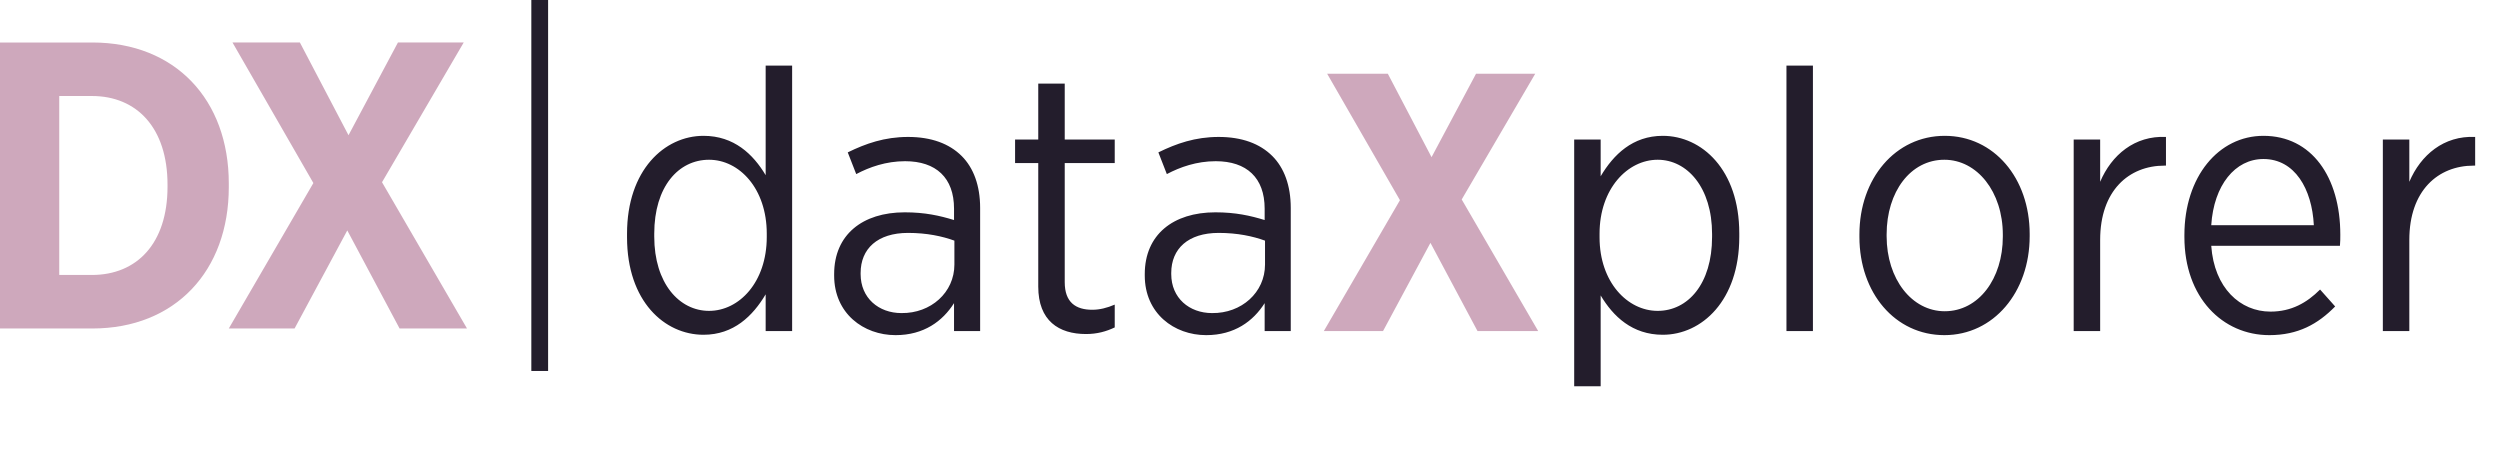
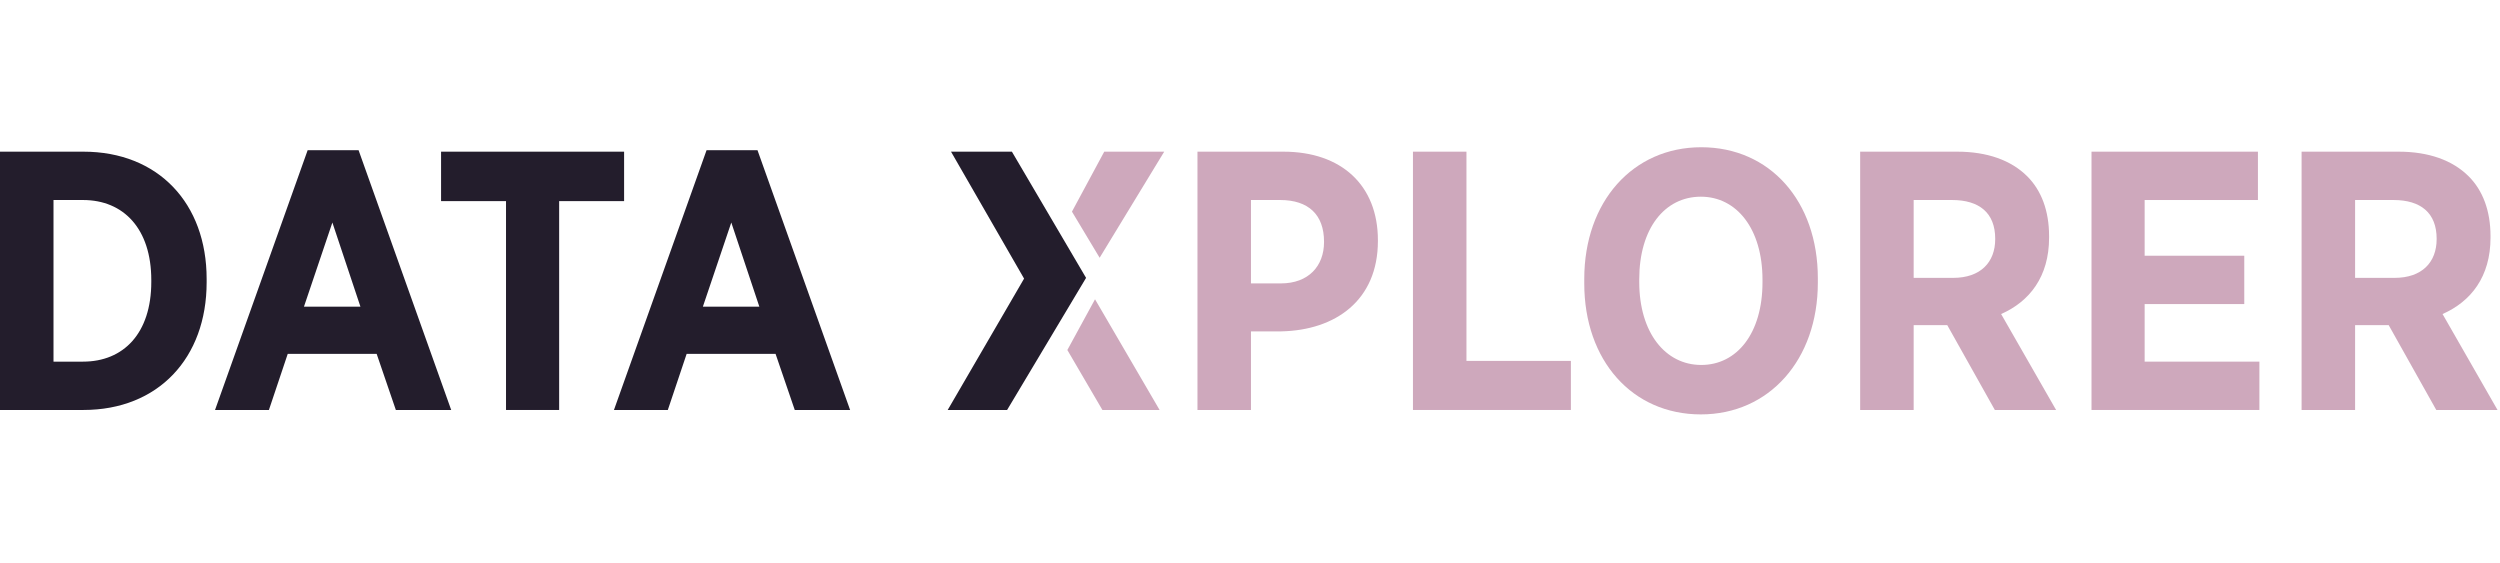
- <svg xmlns="http://www.w3.org/2000/svg" width="129" height="24" viewBox="0 0 129 24" fill="none">
-   <path d="M0 16.95H4.765C9.044 16.95 11.806 13.977 11.806 9.656V9.466C11.806 5.144 9.044 2.193 4.765 2.193H0V16.95ZM4.743 4.954C7.062 4.954 8.644 6.599 8.644 9.529V9.635C8.644 12.565 7.062 14.188 4.743 14.188H3.057V4.954H4.743Z" fill="#CEA8BC" />
-   <path d="M20.534 2.192L17.983 6.978L15.474 2.192H11.996L16.17 9.445L11.806 16.95H15.2L17.92 11.89L20.618 16.95H24.097L19.712 9.403L23.928 2.192H20.534Z" fill="#CEA8BC" />
-   <path d="M36.301 17.274C37.857 17.274 38.844 16.306 39.508 15.187V17.084H40.874V3.385H39.508V9.039C38.863 7.958 37.876 7.009 36.301 7.009C34.29 7.009 32.355 8.774 32.355 12.056V12.246C32.355 15.547 34.29 17.274 36.301 17.274ZM36.586 16.041C35.049 16.041 33.759 14.618 33.759 12.208V12.056C33.759 9.628 35.011 8.243 36.586 8.243C38.142 8.243 39.565 9.723 39.565 12.056V12.227C39.565 14.561 38.142 16.041 36.586 16.041ZM46.211 17.293C47.672 17.293 48.64 16.572 49.228 15.642V17.084H50.575V10.728C50.575 9.571 50.233 8.66 49.626 8.053C48.981 7.408 48.051 7.066 46.856 7.066C45.642 7.066 44.674 7.408 43.744 7.863L44.181 8.983C44.864 8.622 45.718 8.318 46.704 8.318C48.298 8.318 49.228 9.172 49.228 10.766V11.354C48.488 11.127 47.729 10.956 46.685 10.956C44.503 10.956 43.042 12.113 43.042 14.143V14.219C43.042 16.174 44.56 17.293 46.211 17.293ZM46.515 16.155C45.338 16.155 44.408 15.377 44.408 14.143V14.086C44.408 12.834 45.281 12.018 46.856 12.018C47.824 12.018 48.621 12.189 49.247 12.417V13.65C49.247 15.092 48.032 16.174 46.515 16.155ZM56.04 17.236C56.61 17.236 57.084 17.103 57.52 16.895V15.718C57.122 15.889 56.742 15.984 56.363 15.984C55.509 15.984 54.94 15.604 54.94 14.561V8.413H57.52V7.199H54.94V4.315H53.574V7.199H52.378V8.413H53.574V14.789C53.574 16.553 54.636 17.236 56.04 17.236ZM62.239 17.293C63.7 17.293 64.667 16.572 65.256 15.642V17.084H66.603V10.728C66.603 9.571 66.261 8.66 65.654 8.053C65.009 7.408 64.079 7.066 62.884 7.066C61.669 7.066 60.702 7.408 59.772 7.863L60.209 8.983C60.892 8.622 61.745 8.318 62.732 8.318C64.326 8.318 65.256 9.172 65.256 10.766V11.354C64.516 11.127 63.757 10.956 62.713 10.956C60.531 10.956 59.07 12.113 59.07 14.143V14.219C59.07 16.174 60.588 17.293 62.239 17.293ZM62.542 16.155C61.366 16.155 60.436 15.377 60.436 14.143V14.086C60.436 12.834 61.309 12.018 62.884 12.018C63.852 12.018 64.648 12.189 65.275 12.417V13.65C65.275 15.092 64.06 16.174 62.542 16.155ZM81.228 19.93H82.594V15.244C83.239 16.326 84.225 17.274 85.8 17.274C87.811 17.274 89.747 15.51 89.747 12.227V12.037C89.747 8.755 87.811 7.009 85.8 7.009C84.245 7.009 83.258 7.977 82.594 9.096V7.199H81.228V19.93ZM85.535 16.041C83.979 16.041 82.537 14.561 82.537 12.246V12.056C82.537 9.742 83.979 8.243 85.535 8.243C87.053 8.243 88.343 9.666 88.343 12.075V12.227C88.343 14.656 87.091 16.041 85.535 16.041ZM92.181 17.084H93.547V3.385H92.181V17.084ZM100.329 17.293C102.871 17.293 104.731 15.073 104.731 12.189V12.075C104.731 9.191 102.89 7.009 100.348 7.009C97.805 7.009 95.946 9.21 95.946 12.094V12.227C95.946 15.111 97.786 17.293 100.329 17.293ZM100.348 16.06C98.659 16.06 97.35 14.409 97.35 12.189V12.094C97.35 9.893 98.583 8.243 100.329 8.243C102.018 8.243 103.346 9.893 103.346 12.113V12.208C103.346 14.39 102.093 16.06 100.348 16.06ZM107.002 17.084H108.368V12.379C108.368 9.836 109.848 8.546 111.688 8.546H111.764V7.066C110.151 6.99 108.956 7.996 108.368 9.381V7.199H107.002V17.084ZM117.098 17.293C118.578 17.293 119.602 16.724 120.494 15.813L119.716 14.94C119.033 15.623 118.236 16.079 117.155 16.079C115.599 16.079 114.252 14.864 114.1 12.682H120.741C120.76 12.512 120.76 12.246 120.76 12.113C120.76 9.134 119.28 7.009 116.794 7.009C114.479 7.009 112.715 9.115 112.715 12.132V12.227C112.715 15.358 114.688 17.293 117.098 17.293ZM114.1 11.62C114.233 9.552 115.333 8.205 116.794 8.205C118.407 8.205 119.299 9.742 119.394 11.62H114.1ZM122.955 17.084H124.321V12.379C124.321 9.836 125.801 8.546 127.642 8.546H127.718V7.066C126.105 6.99 124.91 7.996 124.321 9.381V7.199H122.955V17.084Z" fill="#231D2C" />
-   <path d="M76.164 3.803L73.868 8.11L71.611 3.803H68.48L72.237 10.33L68.309 17.084H71.364L73.811 12.531L76.24 17.084H79.371L75.424 10.292L79.219 3.803H76.164Z" fill="#CEA8BC" />
-   <path d="M27.417 19.142H28.282V0H27.417V19.142Z" fill="#231D2C" />
+ <svg xmlns="http://www.w3.org/2000/svg" width="129" height="29" viewBox="0 0 271 29" fill="none">
+   <path d="M119.2 11.98L126.2 0.48H122.2H119.7L116.2 6.98L119.2 11.98Z" fill="#CEA8BC" />
+   <path d="M115.7 21.98L119.5 28.48H123.2H125.7L118.7 16.48L115.7 21.98Z" fill="#CEA8BC" />
+   <path d="M0 28.48V0.48H9.04C17.16 0.48 22.4 6.08 22.4 14.28V14.64C22.4 22.84 17.16 28.48 9.04 28.48H0ZM9 5.72H5.8V23.24H9C13.4 23.24 16.4 20.16 16.4 14.6V14.4C16.4 8.84 13.4 5.72 9 5.72Z" fill="#231D2C" />
+   <path d="M23.31 28.48L33.35 0.32H38.87L48.91 28.48H42.91L40.83 22.4H31.19L29.15 28.48H23.31ZM32.95 17.28H39.07L36.03 8.16L32.95 17.28Z" fill="#231D2C" />
+   <path d="M54.852 28.48V5.84H47.812V0.48H67.652V5.84H60.612V28.48H54.852Z" fill="#231D2C" />
+   <path d="M66.552 28.48L76.592 0.32H82.112L92.152 28.48H86.152L84.072 22.4H74.432L72.392 28.48H66.552ZM76.192 17.28H82.312L79.272 8.16L76.192 17.28Z" fill="#231D2C" />
+   <path d="M117.73 14.16L109.17 28.48H102.73L111.01 14.24L103.09 0.48H109.69L117.73 14.16Z" fill="#231D2C" />
+   <path fill-rule="evenodd" clip-rule="evenodd" d="M129.805 28.48V0.48H139.125C145.405 0.48 149.365 4.12 149.365 10.08V10.16C149.365 16.6 144.765 19.84 138.885 19.96H135.605V28.48H129.805ZM138.845 14.76H135.605V5.72H138.765C141.845 5.72 143.525 7.32 143.525 10.24V10.28C143.525 12.88 141.845 14.76 138.845 14.76Z" fill="#CEA8BC" />
+   <path d="M153.164 28.48V0.48H158.964V23.16H170.284V28.48H153.164Z" fill="#CEA8BC" />
+   <path fill-rule="evenodd" clip-rule="evenodd" d="M184.374 28.96C176.934 28.96 171.734 23.12 171.734 14.76V14.28C171.734 5.88 177.014 0 184.414 0C191.854 0 197.054 5.84 197.054 14.2V14.68C197.054 23.04 191.774 28.96 184.374 28.96ZM191.054 14.64C191.054 20.16 188.294 23.6 184.414 23.6C180.534 23.6 177.694 20.12 177.694 14.6V14.32C177.694 8.8 180.454 5.36 184.374 5.36C188.254 5.36 191.054 8.84 191.054 14.36V14.64Z" fill="#CEA8BC" />
+   <path fill-rule="evenodd" clip-rule="evenodd" d="M201.641 28.48V0.48H212.161C215.401 0.48 218.001 1.4 219.761 3.16C221.281 4.68 222.121 6.88 222.121 9.64V9.8C222.121 14.04 220.001 16.72 216.921 18.08L222.881 28.48H216.241L211.081 19.28H207.441V28.48H201.641ZM211.721 14.16H207.441V5.72H211.601C214.561 5.72 216.281 7.12 216.281 9.92V9.96C216.281 12.48 214.681 14.16 211.721 14.16Z" fill="#CEA8BC" />
+   <path d="M226.719 28.48V0.48H244.759V5.72H232.479V11.76H243.279V17H232.479V23.24H244.919V28.48H226.719Z" fill="#CEA8BC" />
+   <path fill-rule="evenodd" clip-rule="evenodd" d="M249.492 28.48V0.48H260.012C263.252 0.48 265.852 1.4 267.612 3.16C269.132 4.68 269.972 6.88 269.972 9.64V9.8C269.972 14.04 267.852 16.72 264.772 18.08L270.732 28.48H264.092L258.932 19.28H255.292V28.48H249.492ZM259.572 14.16H255.292V5.72H259.452C262.412 5.72 264.132 7.12 264.132 9.92V9.96C264.132 12.48 262.532 14.16 259.572 14.16Z" fill="#CEA8BC" />
</svg>
